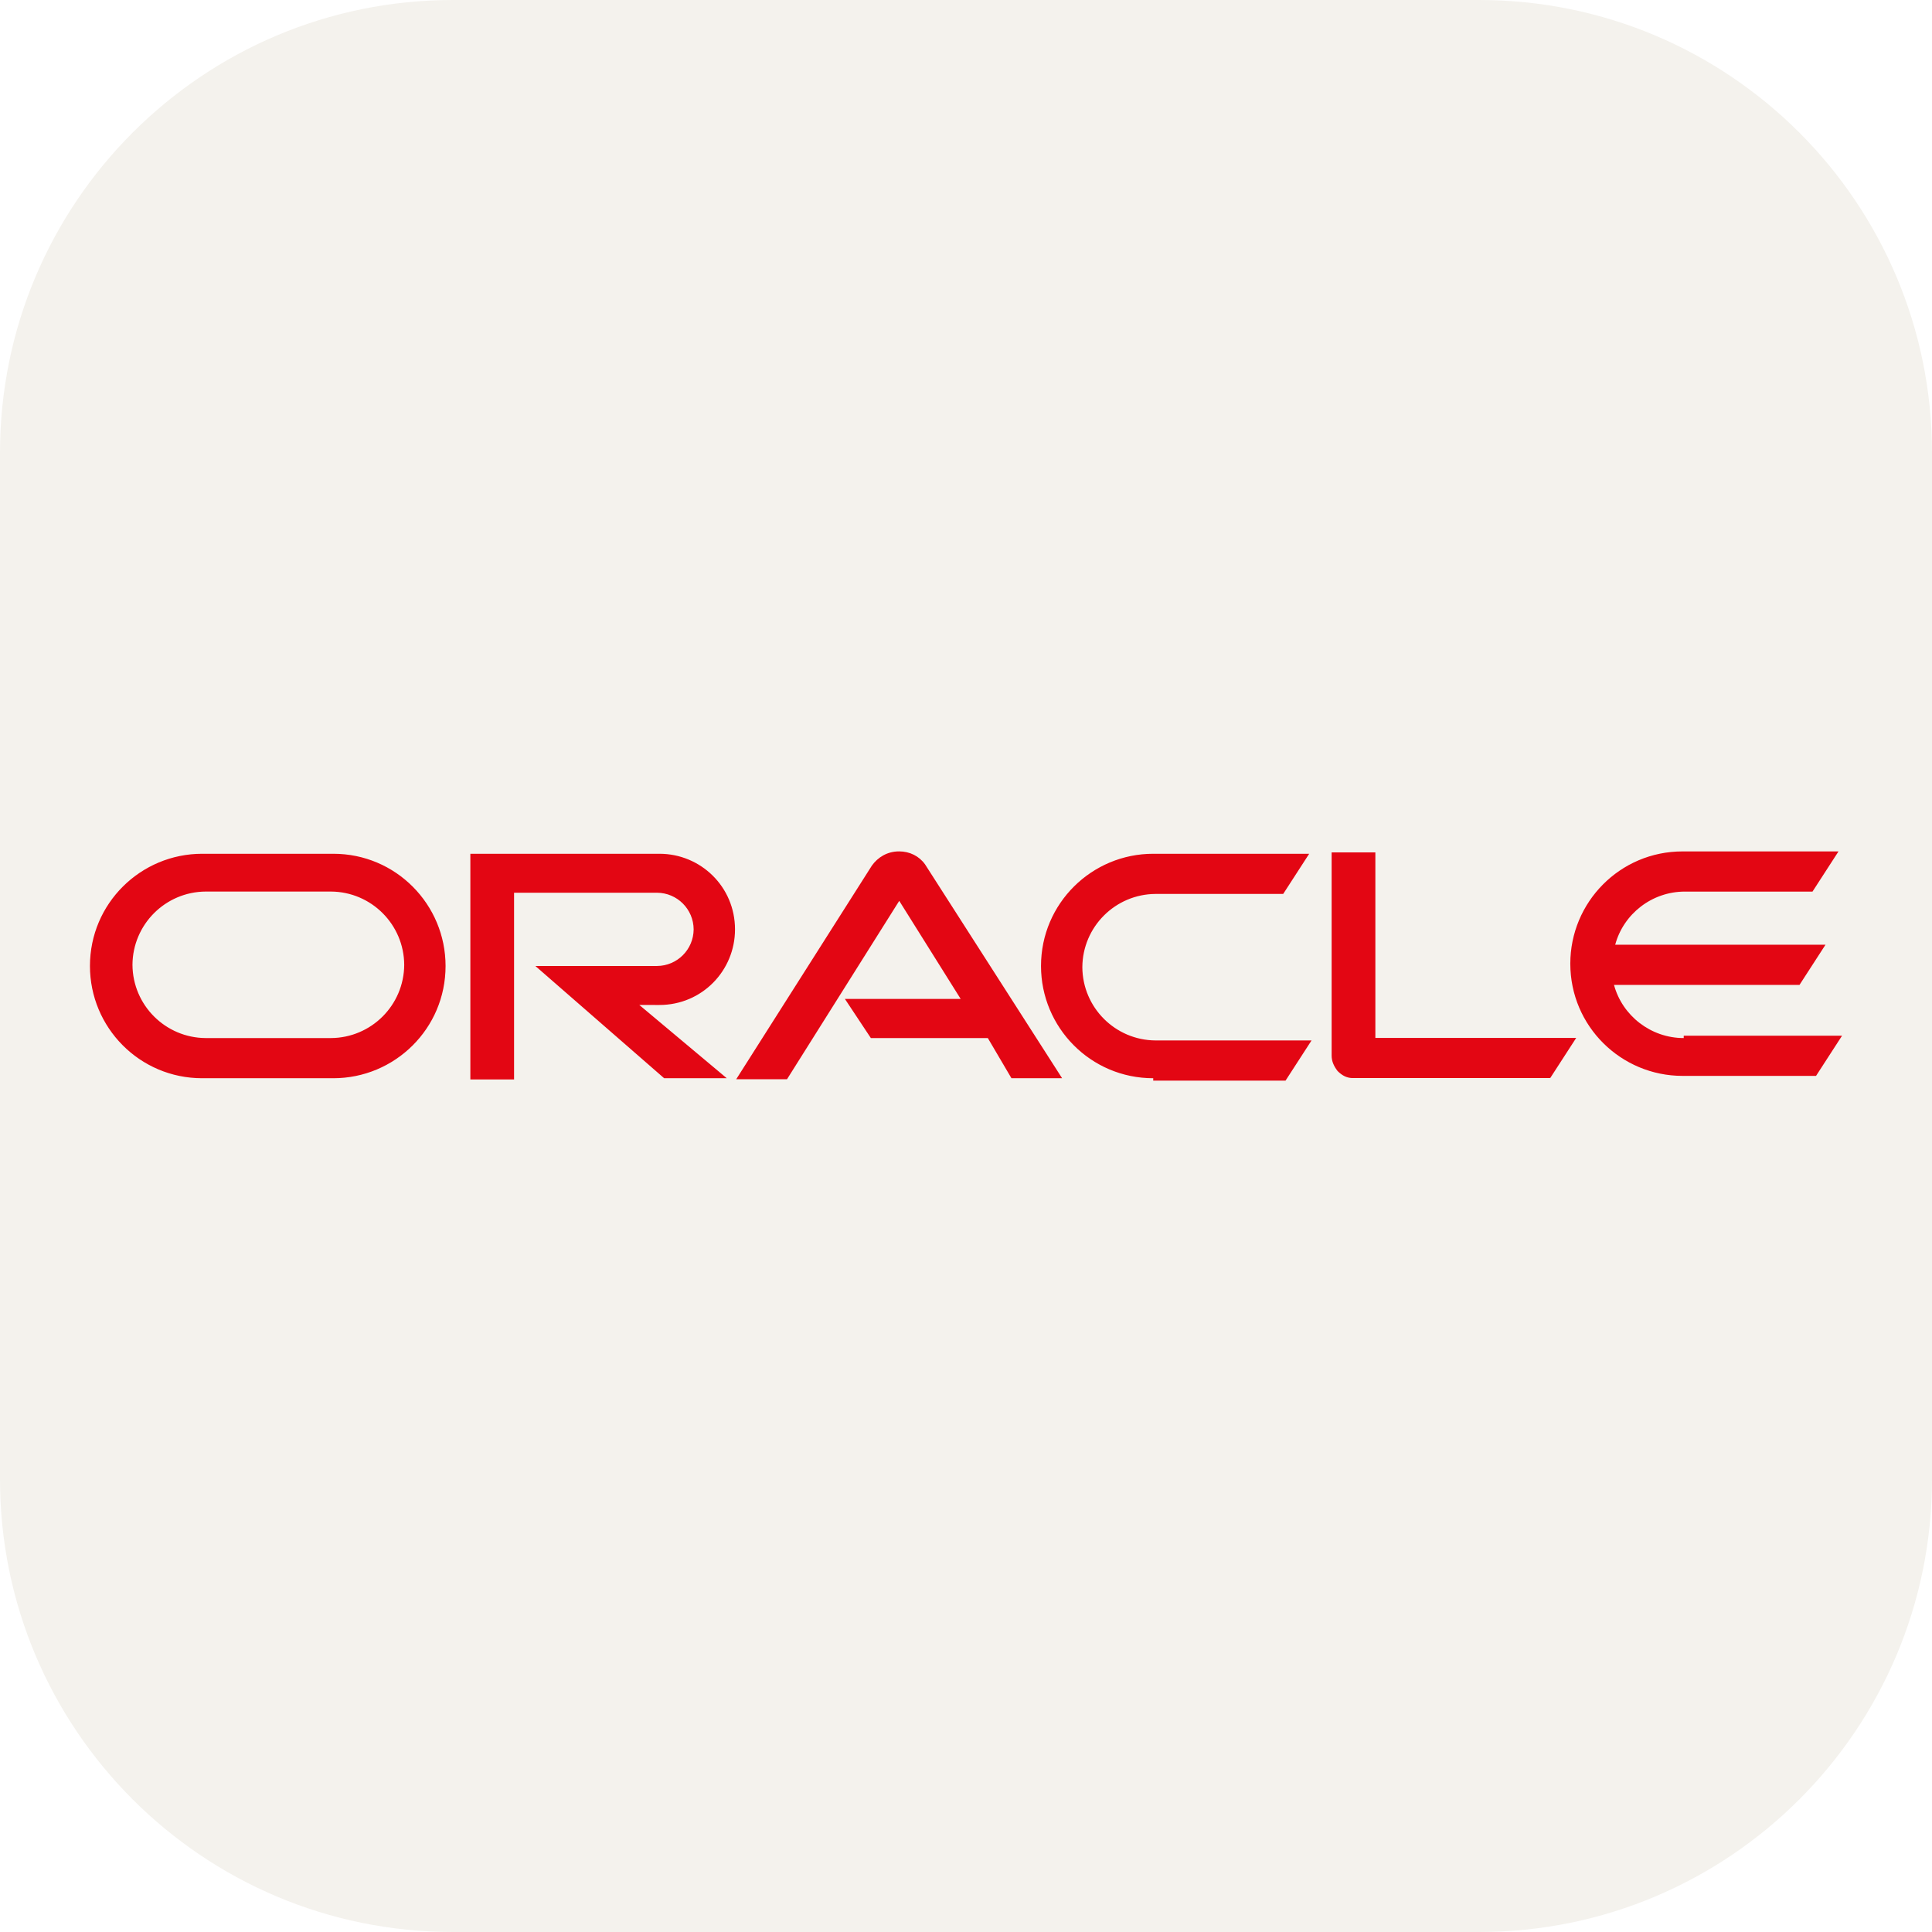
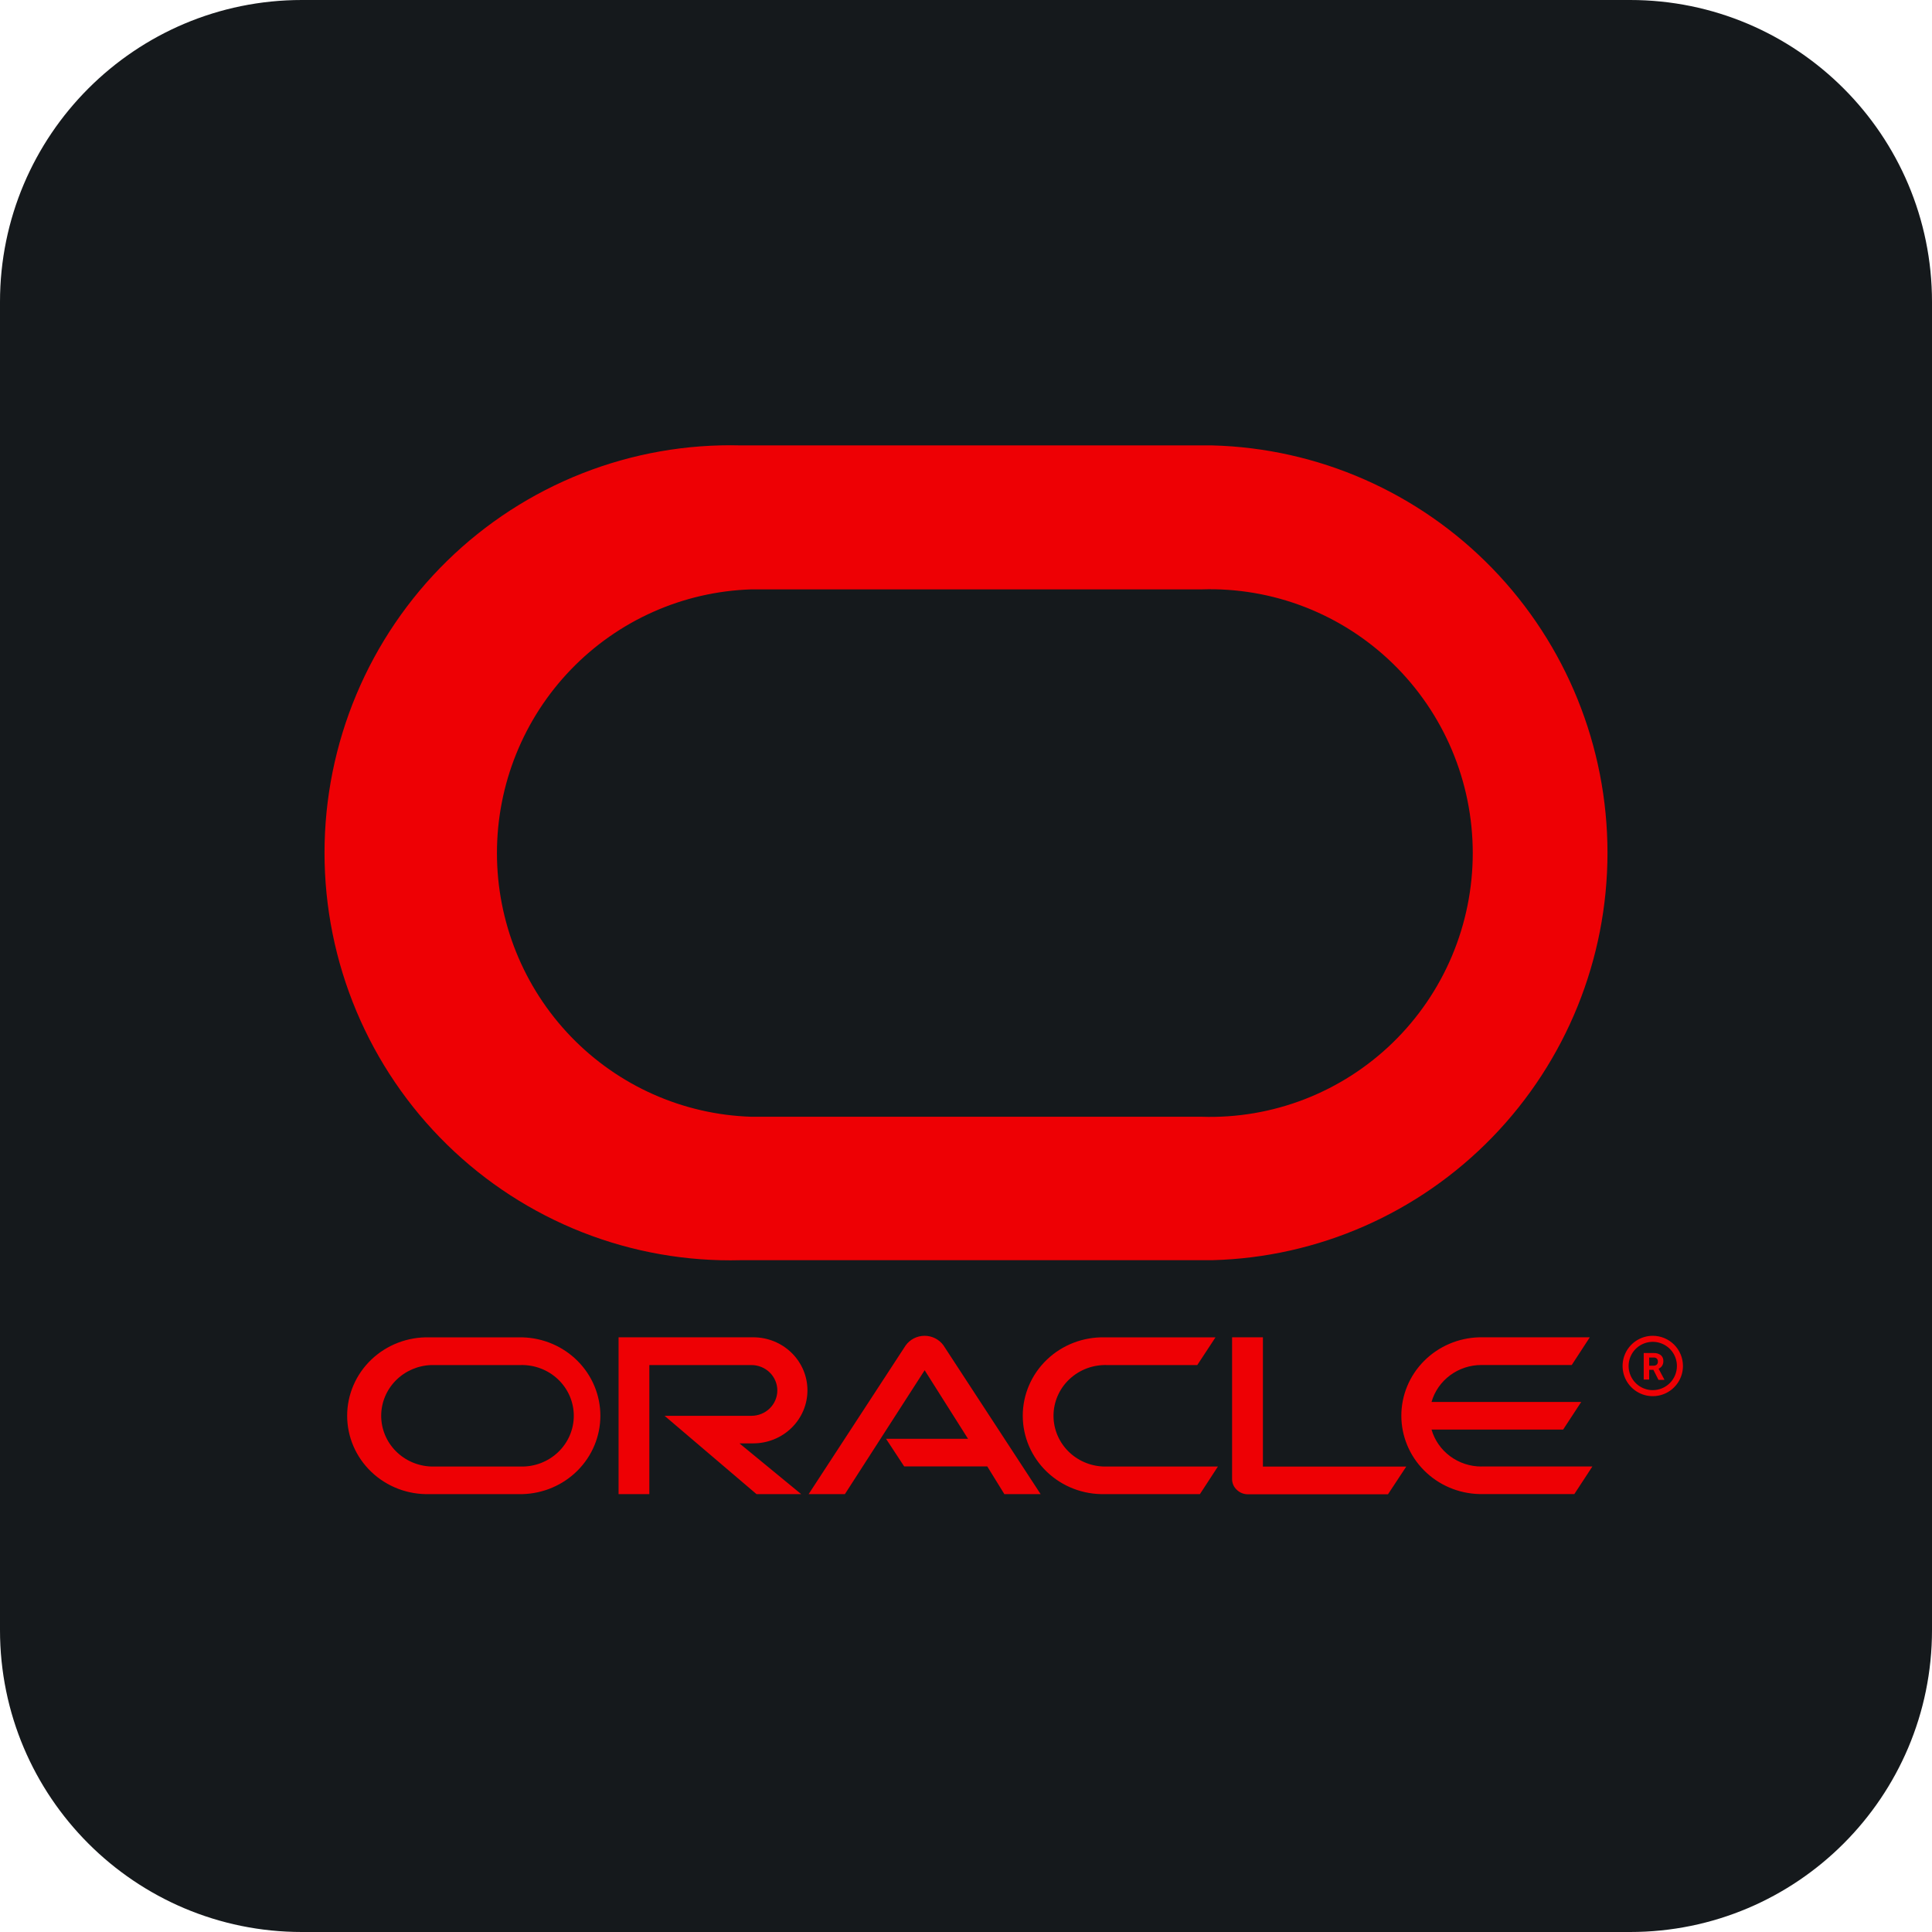
- <svg xmlns="http://www.w3.org/2000/svg" version="1.1" width="256" height="256" viewBox="0 0 256 256" xml:space="preserve">
-   <rect width="256" height="256" rx="60" fill="#F4F2ED" />
-   <g transform="matrix(2.077619 0 0 2.077619 128 128)" id="x9oLQZKAOnN0P8Noec2m2">
-     <path style="stroke: none; stroke-width: 1; stroke-dasharray: none; stroke-linecap: butt; stroke-dashoffset: 0; stroke-linejoin: miter; stroke-miterlimit: 4; fill: rgb(227,6,19); fill-rule: nonzero; opacity: 1;" transform=" translate(-60.001, -30.001)" d="M 52.277 32.1 L 59.661 32.1 L 55.743 25.846 L 48.585 37.224 L 45.345 37.224 L 54 23.595 C 54.377 23.068 54.98 22.691 55.733 22.691 C 56.411 22.691 57.013 22.991 57.391 23.521 L 66.131 37.159 L 62.9 37.159 L 61.393 34.597 L 53.933 34.597 z M 86.109 34.587 L 86.109 22.757 L 83.32 22.757 L 83.32 35.717 C 83.32 36.094 83.47 36.395 83.697 36.697 C 83.997 36.997 84.3 37.149 84.677 37.149 L 97.26 37.149 L 98.918 34.587 z M 40.447 32.487 C 43.16 32.487 45.269 30.302 45.269 27.665 C 45.269 24.952 43.084 22.843 40.447 22.843 L 28.39 22.843 L 28.39 37.235 L 31.178 37.235 L 31.178 25.328 L 40.295 25.328 C 41.582 25.336 42.623 26.377 42.631 27.664 C 42.623 28.951 41.583 29.992 40.296 30 L 32.536 30 L 40.749 37.158 L 44.743 37.158 L 39.167 32.486 z M 11.287 37.159 C 7.293 37.159 4.129 33.919 4.129 30.001 C 4.129 26.007 7.369 22.843 11.287 22.843 L 19.651 22.843 C 23.645 22.843 26.809 26.083 26.809 30.001 C 26.809 33.995 23.569 37.159 19.651 37.159 z M 19.5 34.597 C 22.074 34.582 24.157 32.499 24.172 29.925 C 24.157 27.351 22.074 25.268 19.5 25.253 L 11.513 25.253 C 8.939 25.268 6.856 27.351 6.841 29.925 C 6.856 32.499 8.939 34.582 11.513 34.597 z M 71.943 37.159 C 67.949 37.159 64.785 33.919 64.785 30.001 C 64.785 26.007 68.025 22.843 71.943 22.843 L 81.889 22.843 L 80.231 25.405 L 72.093 25.405 C 69.519 25.42 67.436 27.503 67.421 30.077 C 67.436 32.651 69.519 34.734 72.093 34.749 L 82.039 34.749 L 80.381 37.311 L 71.941 37.311 z M 105.775 34.597 C 103.675 34.597 101.857 33.165 101.329 31.207 L 113.159 31.207 L 114.817 28.645 L 101.405 28.645 C 101.932 26.685 103.741 25.255 105.851 25.255 L 113.989 25.255 L 115.647 22.693 L 105.7 22.693 C 101.706 22.693 98.542 25.933 98.542 29.851 C 98.542 33.845 101.782 37.009 105.7 37.009 L 114.215 37.009 L 115.873 34.447 L 105.776 34.447 z" stroke-linecap="round" />
-   </g>
+ <svg xmlns="http://www.w3.org/2000/svg" width="256" height="256" title="Oracle" viewBox="0 0 256 256" fill="none" id="oracle">
+   <style>
+ #oracle {
+     rect {fill: #15191C}
+ 
+     @media (prefers-color-scheme: light) {
+         rect {fill: #F4F2ED}
+     }
+ }
+ </style>
+   <rect width="256" height="256" rx="40" fill="#15191C" />
+   <path d="M117.388 190.651H128.27L122.522 181.562L111.954 197.979H107.148L120.001 178.283C120.281 177.89 120.654 177.568 121.087 177.345C121.52 177.122 122.002 177.004 122.491 177C122.981 176.997 123.464 177.108 123.9 177.325C124.337 177.542 124.714 177.859 125 178.248L137.888 197.979H133.083L130.819 194.308H119.808L117.409 190.651M167.343 194.308V177.199H163.258V195.993C163.258 196.254 163.311 196.513 163.415 196.753C163.52 196.994 163.673 197.211 163.865 197.392C164.059 197.585 164.29 197.739 164.545 197.843C164.8 197.948 165.074 198.001 165.351 198H183.916L186.337 194.329H167.321M99.815 191.253C101.718 191.253 103.543 190.512 104.889 189.195C106.235 187.877 106.991 186.089 106.991 184.226C106.991 182.362 106.235 180.575 104.889 179.257C103.543 177.939 101.718 177.199 99.815 177.199H81.964V197.979H86.041V180.877H99.565C100.476 180.877 101.349 181.231 101.994 181.862C102.638 182.492 103 183.348 103 184.24C103 185.132 102.638 185.987 101.994 186.618C101.349 187.249 100.476 187.603 99.565 187.603H88.062L100.243 197.979H106.163L97.98 191.253H99.815ZM56.886 197.979H69.218C71.983 197.909 74.612 196.784 76.542 194.843C78.473 192.903 79.553 190.301 79.553 187.592C79.553 184.883 78.473 182.282 76.542 180.341C74.612 178.401 71.983 177.276 69.218 177.206H56.886C55.47 177.17 54.061 177.412 52.742 177.918C51.423 178.424 50.22 179.183 49.206 180.151C48.191 181.119 47.385 182.276 46.834 183.554C46.284 184.832 46 186.205 46 187.592C46 188.98 46.284 190.353 46.834 191.631C47.385 192.909 48.191 194.066 49.206 195.034C50.22 196.002 51.423 196.761 52.742 197.267C54.061 197.773 55.47 198.015 56.886 197.979ZM68.939 194.322H57.157C55.375 194.266 53.684 193.533 52.444 192.278C51.203 191.024 50.51 189.346 50.51 187.599C50.51 185.853 51.203 184.175 52.444 182.921C53.684 181.666 55.375 180.933 57.157 180.877H68.939C69.859 180.848 70.776 181 71.635 181.325C72.494 181.65 73.278 182.14 73.939 182.767C74.6 183.394 75.126 184.145 75.486 184.975C75.845 185.806 76.03 186.698 76.03 187.599C76.03 188.501 75.845 189.393 75.486 190.223C75.126 191.054 74.6 191.805 73.939 192.432C73.278 193.059 72.494 193.549 71.635 193.874C70.776 194.199 69.859 194.351 68.939 194.322ZM146.407 197.979H158.996L161.38 194.322H146.685C145.765 194.351 144.848 194.199 143.989 193.874C143.13 193.549 142.347 193.059 141.686 192.432C141.024 191.805 140.498 191.054 140.139 190.223C139.78 189.393 139.595 188.501 139.595 187.599C139.595 186.698 139.78 185.806 140.139 184.975C140.498 184.145 141.024 183.394 141.686 182.767C142.347 182.14 143.13 181.65 143.989 181.325C144.848 181 145.765 180.848 146.685 180.877H158.646L161.059 177.206H146.407C144.991 177.17 143.582 177.412 142.262 177.918C140.943 178.424 139.741 179.183 138.727 180.151C137.712 181.119 136.906 182.276 136.355 183.554C135.804 184.832 135.521 186.205 135.521 187.592C135.521 188.98 135.804 190.353 136.355 191.631C136.906 192.909 137.712 194.066 138.727 195.034C139.741 196.002 140.943 196.761 142.262 197.267C143.582 197.773 144.991 198.015 146.407 197.979ZM196.298 194.322C194.802 194.323 193.346 193.845 192.153 192.962C190.959 192.078 190.093 190.837 189.686 189.428H207.123L209.522 185.764H189.686C190.092 184.354 190.958 183.112 192.152 182.229C193.345 181.345 194.801 180.868 196.298 180.87H208.265L210.657 177.199H196.019C193.254 177.269 190.625 178.394 188.695 180.334C186.764 182.275 185.684 184.877 185.684 187.585C185.684 190.294 186.764 192.896 188.695 194.836C190.625 196.777 193.254 197.902 196.019 197.972H208.608L211 194.315H196.291" fill="#EE0004" />
+   <path d="M98.155 166.982H160.634C174.646 166.617 187.962 160.769 197.744 150.685C207.526 140.602 213 127.079 213 113C213 98.921 207.526 85.398 197.744 75.315C187.962 65.231 174.646 59.383 160.634 59.018H98.155C90.98 58.831 83.841 60.089 77.157 62.718C70.474 65.347 64.383 69.293 59.242 74.324C54.102 79.355 50.016 85.37 47.227 92.012C44.437 98.654 43 105.791 43 113C43 120.209 44.437 127.346 47.227 133.988C50.016 140.63 54.102 146.645 59.242 151.676C64.383 156.707 70.474 160.653 77.157 163.282C83.841 165.911 90.98 167.169 98.155 166.982ZM159.223 147.976H99.53C90.498 147.684 81.934 143.874 75.648 137.354C69.363 130.833 65.848 122.113 65.848 113.036C65.848 103.96 69.363 95.239 75.648 88.719C81.934 82.198 90.498 78.389 99.53 78.096H159.223C163.886 77.945 168.531 78.737 172.882 80.425C177.234 82.113 181.203 84.662 184.555 87.922C187.906 91.181 190.571 95.084 192.391 99.398C194.21 103.713 195.148 108.351 195.148 113.036C195.148 117.722 194.21 122.36 192.391 126.674C190.571 130.989 187.906 134.891 184.555 138.151C181.203 141.41 177.234 143.96 172.882 145.648C168.531 147.336 163.886 148.127 159.223 147.976Z" fill="#EE0004" />
+   <path d="M219 177C218.209 177 217.436 177.235 216.778 177.674C216.12 178.114 215.607 178.738 215.304 179.469C215.002 180.2 214.923 181.004 215.077 181.78C215.231 182.556 215.612 183.269 216.172 183.828C216.731 184.388 217.444 184.769 218.22 184.923C218.996 185.077 219.8 184.998 220.531 184.696C221.262 184.393 221.886 183.88 222.326 183.222C222.765 182.564 223 181.791 223 181C223 180.475 222.897 179.955 222.696 179.469C222.494 178.984 222.2 178.543 221.828 178.172C221.457 177.8 221.016 177.506 220.531 177.304C220.045 177.103 219.525 177 219 177ZM219 184.2C218.367 184.2 217.748 184.012 217.222 183.661C216.696 183.309 216.286 182.809 216.044 182.225C215.801 181.64 215.738 180.996 215.861 180.376C215.985 179.755 216.29 179.185 216.737 178.737C217.185 178.29 217.755 177.985 218.376 177.861C218.996 177.738 219.64 177.801 220.225 178.044C220.809 178.286 221.309 178.696 221.661 179.222C222.012 179.748 222.2 180.367 222.2 181C222.2 181.849 221.863 182.663 221.263 183.263C220.663 183.863 219.849 184.2 219 184.2ZM219.1 181.508H218.524V182.8H217.8V179.284H219.104C219.446 179.263 219.785 179.36 220.064 179.56C220.179 179.657 220.27 179.781 220.328 179.92C220.386 180.059 220.411 180.21 220.4 180.36C220.408 180.571 220.354 180.78 220.244 180.96C220.131 181.138 219.966 181.278 219.772 181.36L220.532 182.796V182.836H219.756L219.1 181.544M218.524 180.96H219.108C219.261 180.969 219.411 180.918 219.528 180.82C219.581 180.769 219.622 180.706 219.647 180.637C219.673 180.568 219.683 180.493 219.676 180.42C219.682 180.347 219.673 180.274 219.649 180.205C219.624 180.136 219.586 180.073 219.536 180.02C219.477 179.968 219.409 179.929 219.334 179.905C219.26 179.881 219.182 179.873 219.104 179.88H218.524V180.96Z" fill="#EE0004" />
</svg>
